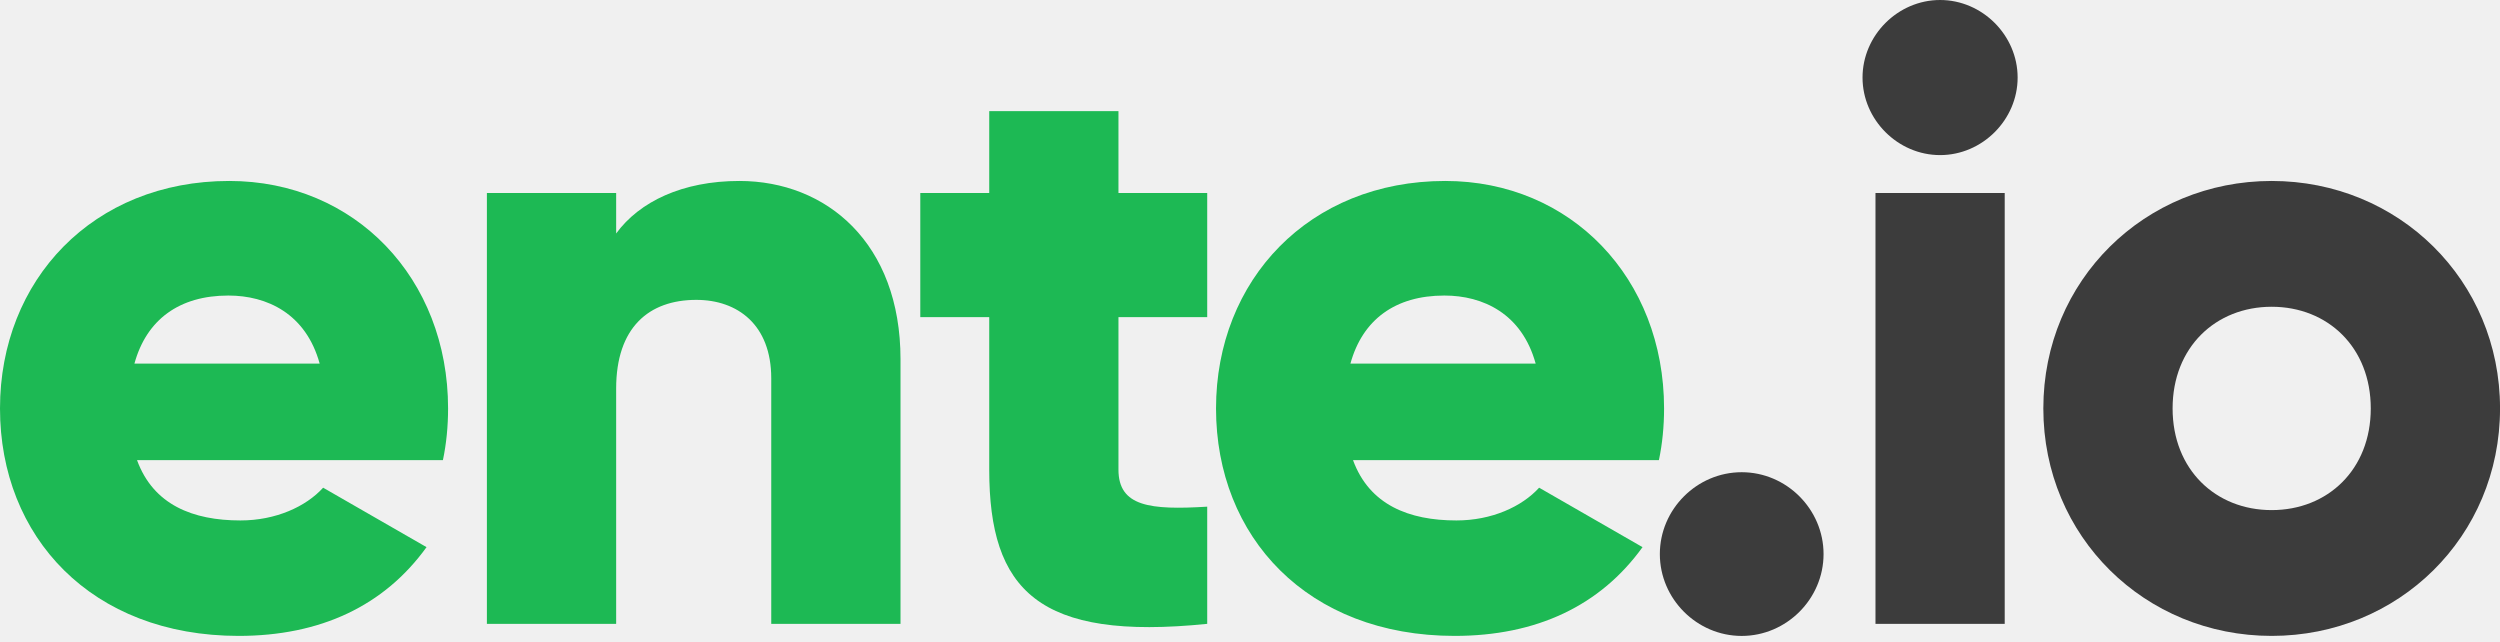
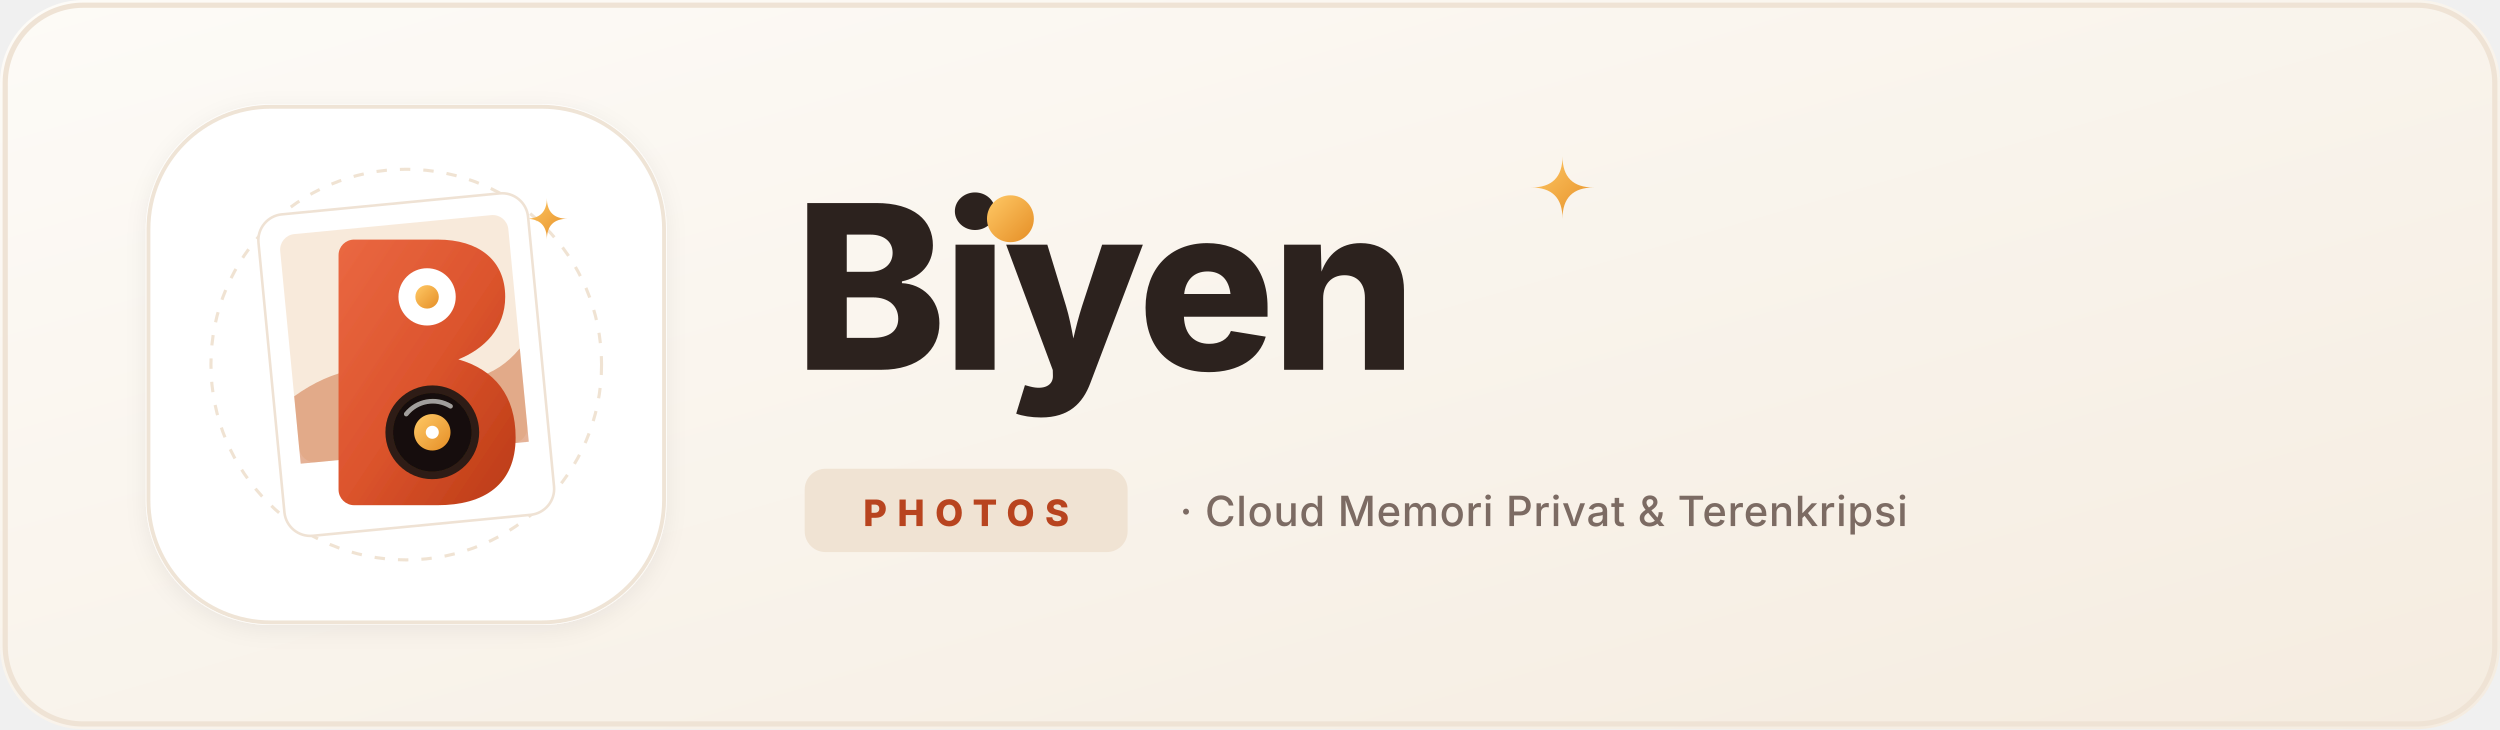
- <svg xmlns="http://www.w3.org/2000/svg" width="78" height="20" viewBox="0 0 78 20" fill="none">
-   <path d="M70.876 19.84C66.924 19.84 63.752 16.749 63.752 12.743C63.752 8.737 66.924 5.646 70.876 5.646C74.828 5.646 78.001 8.737 78.001 12.743C78.001 16.749 74.828 19.84 70.876 19.84ZM70.876 15.915C72.624 15.915 73.968 14.652 73.968 12.743C73.968 10.834 72.624 9.571 70.876 9.571C69.129 9.571 67.785 10.834 67.785 12.743C67.785 14.652 69.129 15.915 70.876 15.915Z" fill="black" fill-opacity="0.75" />
-   <path d="M60.531 4.839C59.214 4.839 58.111 3.737 58.111 2.42C58.111 1.102 59.214 0 60.531 0C61.848 0 62.95 1.102 62.95 2.42C62.95 3.737 61.848 4.839 60.531 4.839ZM58.515 19.464V6.022H62.547V19.464H58.515Z" fill="black" fill-opacity="0.75" />
-   <path d="M54.341 19.841C52.943 19.841 51.787 18.685 51.787 17.287C51.787 15.889 52.943 14.733 54.341 14.733C55.739 14.733 56.895 15.889 56.895 17.287C56.895 18.685 55.739 19.841 54.341 19.841Z" fill="black" fill-opacity="0.75" />
-   <path d="M42.214 14.356C42.725 15.754 43.962 16.238 45.44 16.238C46.542 16.238 47.483 15.808 48.021 15.216L51.247 17.071C49.93 18.899 47.94 19.84 45.386 19.84C40.789 19.84 37.94 16.749 37.94 12.743C37.94 8.737 40.843 5.646 45.091 5.646C49.016 5.646 51.919 8.683 51.919 12.743C51.919 13.307 51.865 13.845 51.758 14.356H42.214ZM42.133 11.345H47.913C47.483 9.786 46.273 9.221 45.064 9.221C43.531 9.221 42.51 9.974 42.133 11.345Z" fill="#1DB954" />
-   <path d="M37.665 9.894H34.896V14.652C34.896 15.808 35.891 15.916 37.665 15.808V19.464C32.396 20.002 30.864 18.416 30.864 14.652V9.894H28.713V6.022H30.864V3.468L34.896 3.468V6.022H37.665V9.894Z" fill="#1DB954" />
-   <path d="M23.069 5.646C25.784 5.646 28.096 7.581 28.096 11.21V19.464H24.063V11.802C24.063 10.135 23.015 9.356 21.724 9.356C20.246 9.356 19.224 10.216 19.224 12.125V19.464H15.191V6.022H19.224V7.285C19.95 6.291 21.294 5.646 23.069 5.646Z" fill="#1DB954" />
-   <path d="M4.275 14.356C4.785 15.754 6.022 16.238 7.501 16.238C8.603 16.238 9.544 15.808 10.082 15.216L13.308 17.071C11.99 18.899 10.001 19.84 7.447 19.84C2.85 19.84 0 16.749 0 12.743C0 8.737 2.903 5.646 7.151 5.646C11.076 5.646 13.98 8.683 13.98 12.743C13.98 13.307 13.926 13.845 13.819 14.356H4.275ZM4.194 11.345H9.974C9.544 9.786 8.334 9.221 7.124 9.221C5.592 9.221 4.57 9.974 4.194 11.345Z" fill="#1DB954" />
+ <svg xmlns="http://www.w3.org/2000/svg" viewBox="0 0 960 280" width="100%" height="100%">
+   <defs>
+     <linearGradient id="bgHGrad" x1="0%" y1="0%" x2="100%" y2="100%">
+       <stop offset="0%" stop-color="#FDFBF7" />
+       <stop offset="100%" stop-color="#F5ECE0" />
+     </linearGradient>
+     <linearGradient id="brandTerracotta" x1="0%" y1="0%" x2="100%" y2="100%">
+       <stop offset="0%" stop-color="#EA6842" />
+       <stop offset="50%" stop-color="#DC542D" />
+       <stop offset="100%" stop-color="#BA3A15" />
+     </linearGradient>
+     <linearGradient id="brandAmber" x1="0%" y1="0%" x2="100%" y2="100%">
+       <stop offset="0%" stop-color="#FFC966" />
+       <stop offset="100%" stop-color="#E58E26" />
+     </linearGradient>
+     <filter id="hLogoShadow" x="-15%" y="-15%" width="130%" height="130%">
+       <feDropShadow dx="0" dy="10" stdDeviation="14" flood-color="#4A2818" flood-opacity="0.12" />
+       <feDropShadow dx="0" dy="2" stdDeviation="4" flood-color="#3A1C0E" flood-opacity="0.06" />
+     </filter>
+   </defs>
+   <rect width="960" height="280" rx="32" fill="url(#bgHGrad)" />
+   <rect width="956" height="276" x="2" y="2" rx="30" fill="none" stroke="#EFE3D5" stroke-width="2" />
+   <g transform="translate(56, 40)" filter="url(#hLogoShadow)">
+     <rect width="200" height="200" rx="48" fill="#FFFFFF" />
+     <rect width="198" height="198" x="1" y="1" rx="47" fill="none" stroke="#EFE4D6" stroke-width="1.5" />
+     <circle cx="100" cy="100" r="75" fill="none" stroke="#F0E3D3" stroke-width="1.2" stroke-dasharray="4 5" />
+     <path d="M 154 36 Q 154 44 162 44 Q 154 44 154 52 Q 154 44 146 44 Q 154 44 154 36 Z" fill="url(#brandAmber)" />
+     <g transform="rotate(-5.5 100 100)">
+       <rect x="48" y="38" width="104" height="124" rx="10" fill="#FFFFFF" stroke="#EFE2D4" stroke-width="1" />
+       <rect x="56" y="46" width="88" height="88" rx="6" fill="#F8EADB" />
+       <circle cx="118" cy="72" r="12" fill="#F2B76D" opacity="0.65" />
+       <path d="M 56 108 Q 80 94 104 104 T 144 98 L 144 134 L 56 134 Z" fill="#D37E52" opacity="0.6" />
+     </g>
+     <g transform="translate(74, 52)">
+       <path d="M 6 0 L 38 0 C 54 0, 64 8, 64 22 C 64 34, 56 42, 46 46 C 60 50, 68 60, 68 76 C 68 94, 56 102, 38 102 L 6 102 C 2.68 102, 0 99.31, 0 96 L 0 6 C 0 2.68, 2.68 0, 6 0 Z" fill="url(#brandTerracotta)" />
+       <circle cx="34" cy="22" r="11" fill="#FFFFFF" />
+       <circle cx="34" cy="22" r="4.5" fill="url(#brandAmber)" />
+       <circle cx="36" cy="74" r="18" fill="#2E1C12" />
+       <circle cx="36" cy="74" r="15" fill="#140C07" />
+       <circle cx="36" cy="74" r="7" fill="url(#brandAmber)" />
+       <circle cx="36" cy="74" r="2.5" fill="#FFFFFF" />
+       <path d="M 26 67 A 13 13 0 0 1 43 64" fill="none" stroke="#FFFFFF" stroke-width="1.8" stroke-linecap="round" opacity="0.6" />
+     </g>
+   </g>
+   <g transform="translate(305, 142)">
+     <text font-family="'Plus Jakarta Sans', 'Inter', -apple-system, sans-serif" font-size="88" font-weight="800" letter-spacing="-1.5" fill="#2C221E">
+       Biyen
+     </text>
+     <circle cx="83" cy="-58" r="9" fill="url(#brandAmber)" />
+     <g transform="translate(295, -70)">
+       <path d="M 0,-12 Q 0,0 12,0 Q 0,0 0,12 Q 0,0 -12,0 Q 0,0 0,-12 Z" fill="url(#brandAmber)" />
+     </g>
+     <g transform="translate(4, 38)">
+       <rect width="124" height="32" rx="8" fill="#F0E3D3" />
+       <text x="62" y="22" text-anchor="middle" font-family="'Plus Jakarta Sans', 'Inter', sans-serif" font-size="14" font-weight="800" letter-spacing="4" fill="#B8441F">
+         PHOTOS
+       </text>
+     </g>
+     <text x="148" y="60" font-family="'Plus Jakarta Sans', 'Inter', sans-serif" font-size="16" font-weight="500" letter-spacing="0.3" fill="#7C6B63">
+       · Cloud Memori Privat &amp; Terenkripsi
+     </text>
+   </g>
</svg>
